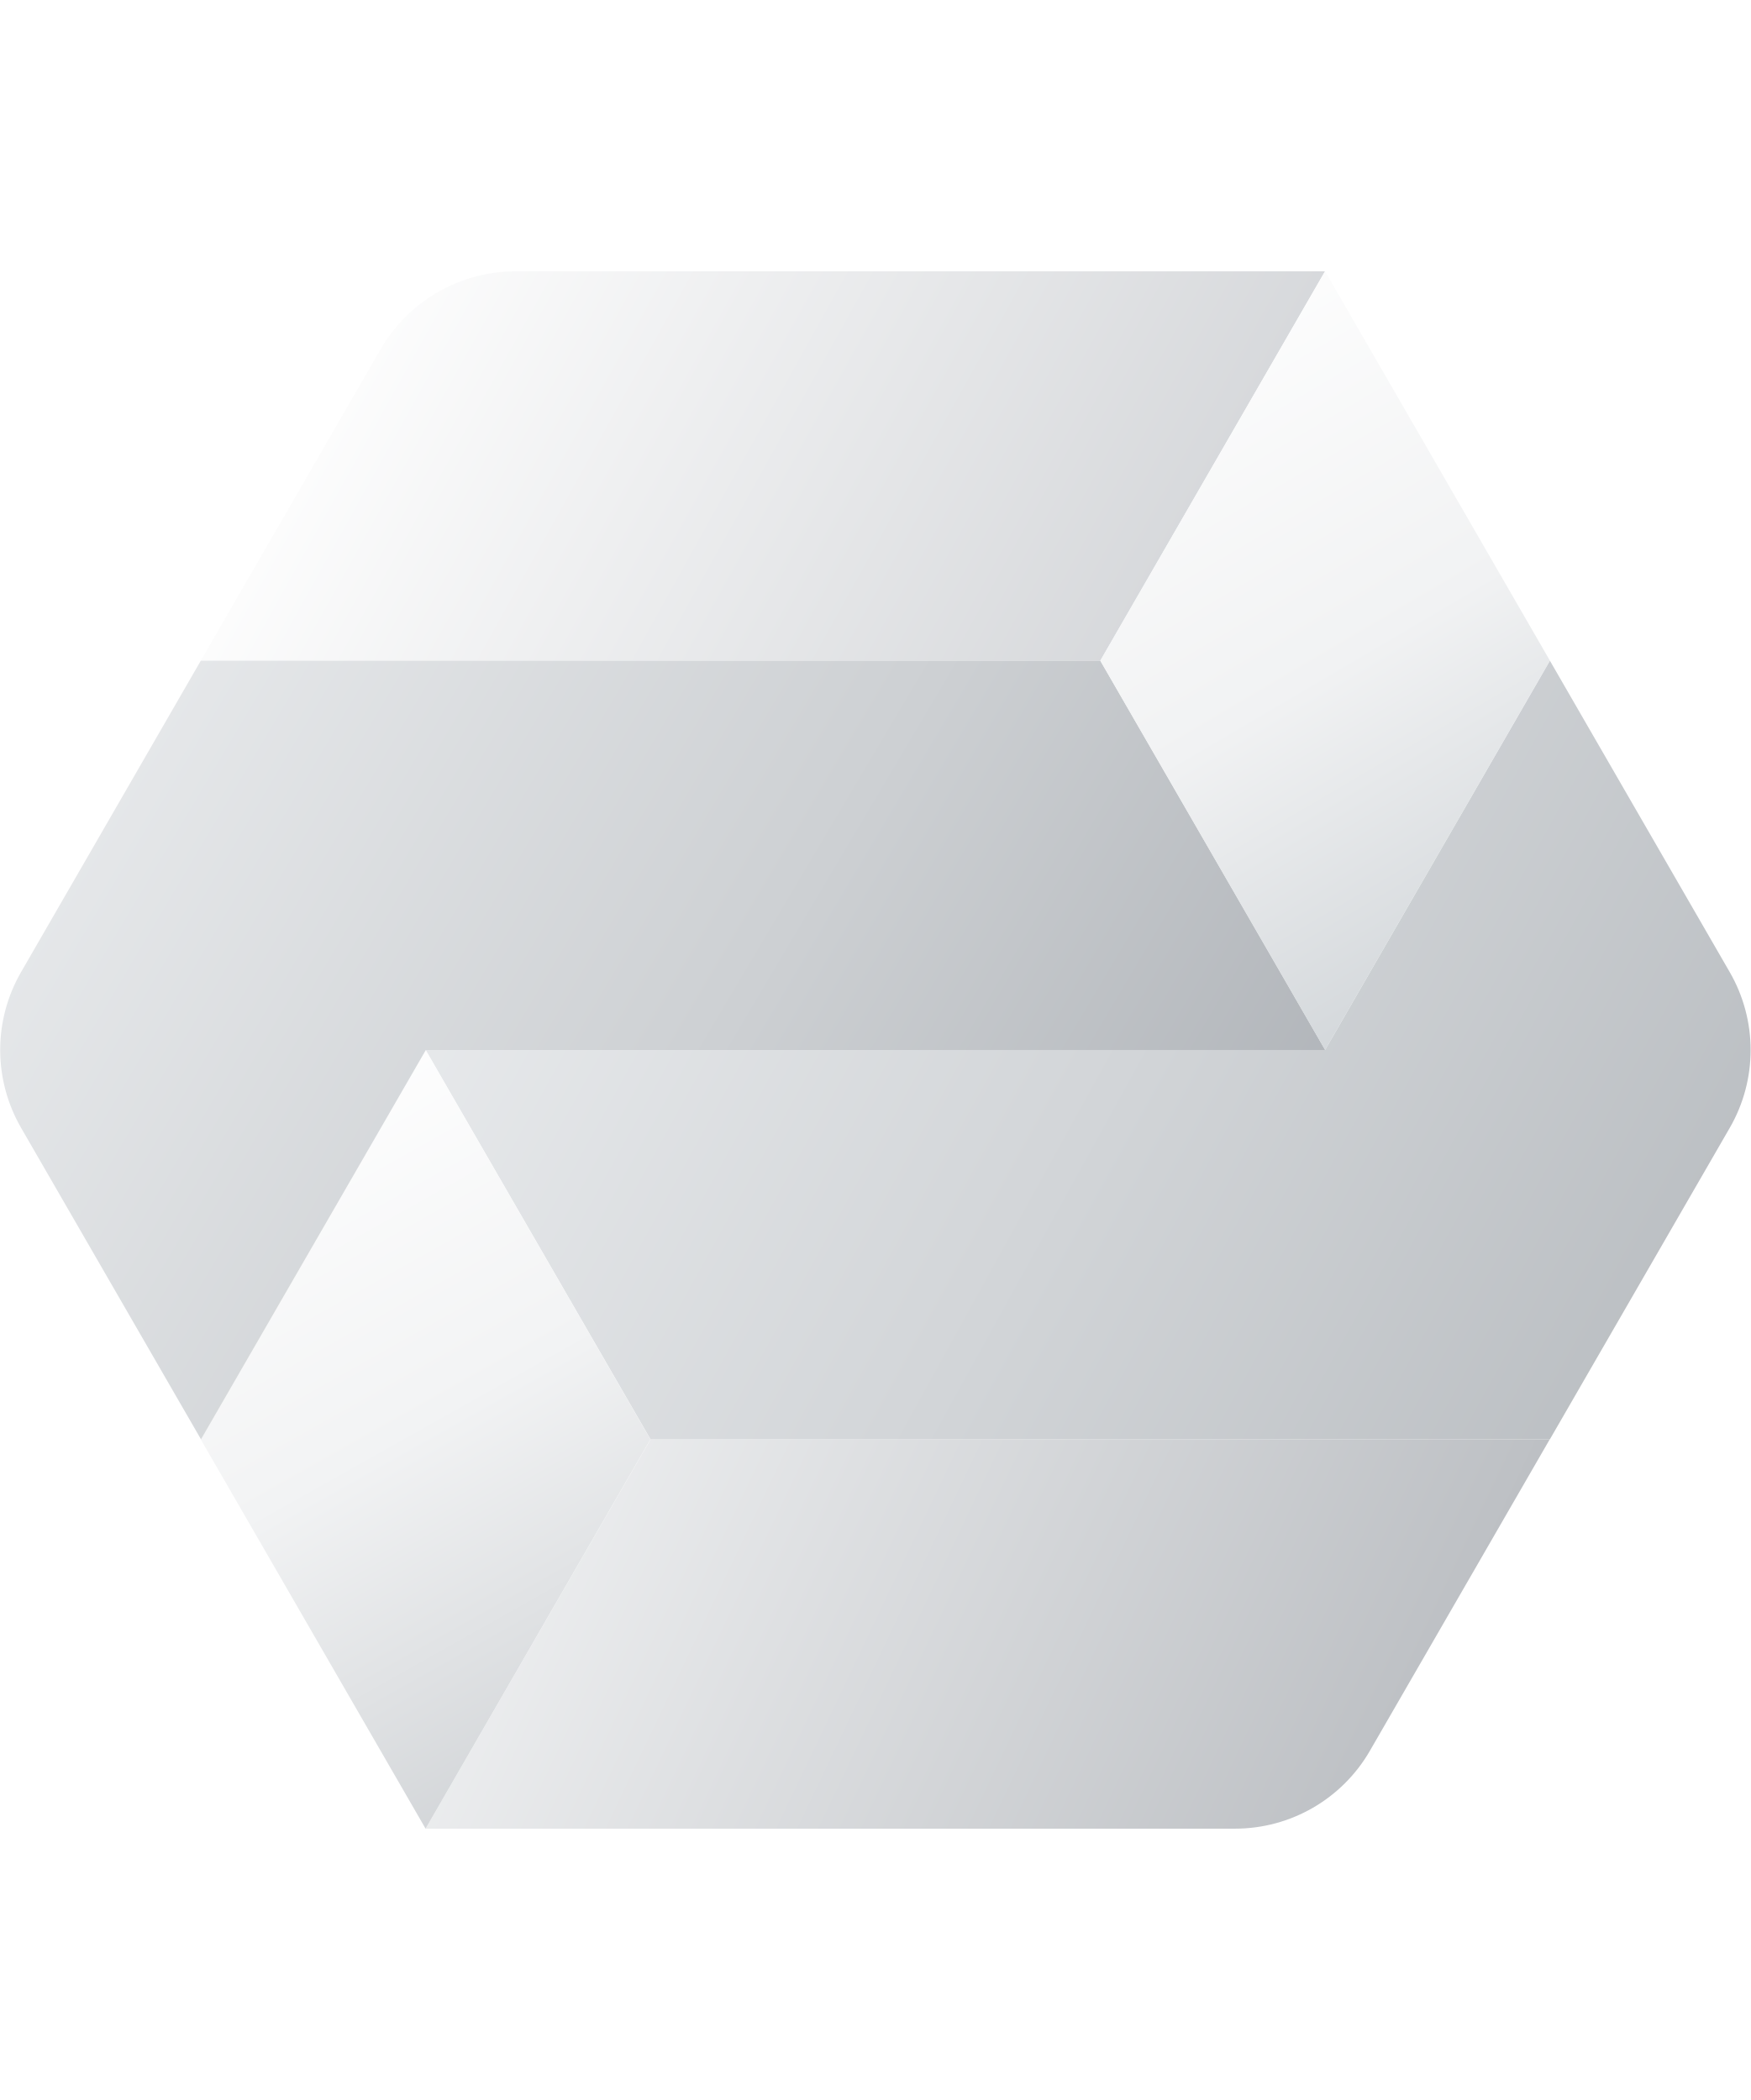
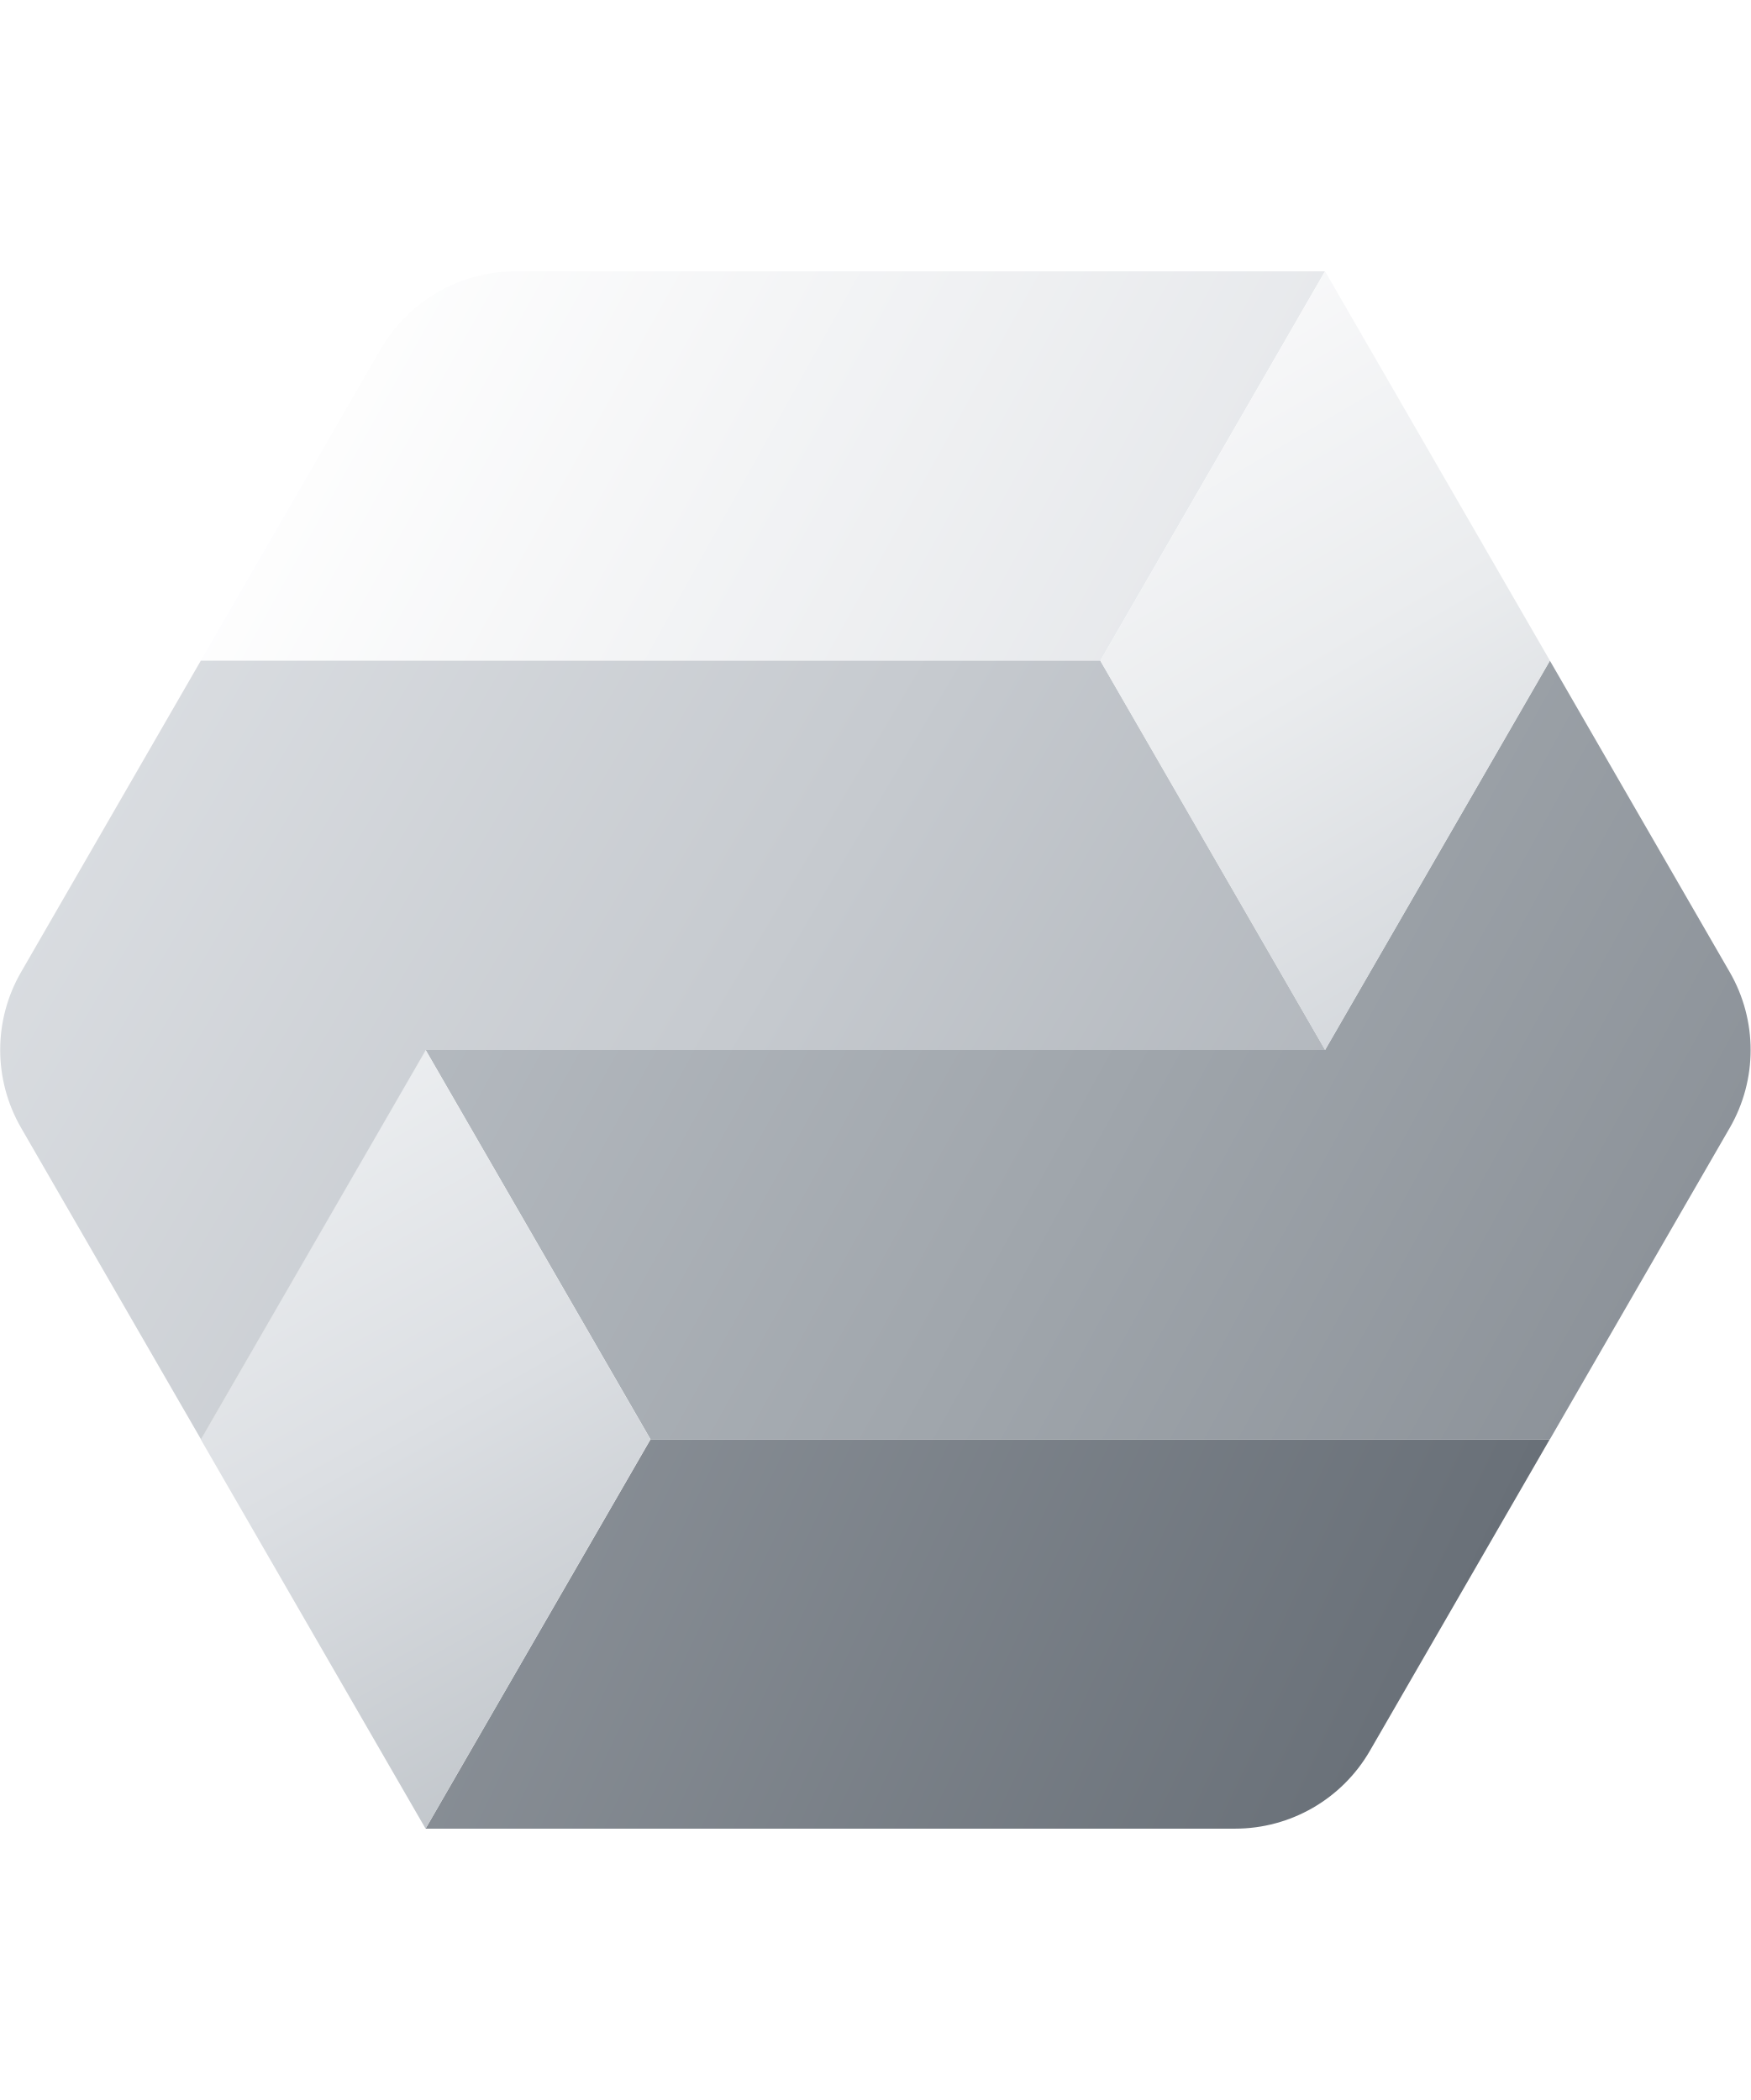
<svg xmlns="http://www.w3.org/2000/svg" fill="none" height="48" viewBox="0 0 40 48" width="40">
  <defs>
    <linearGradient id="realm-mark" x1="4" y1="5" x2="36" y2="43" gradientUnits="userSpaceOnUse">
      <stop stop-color="#ffffff" />
      <stop offset=".5" stop-color="#e2e3e5" />
      <stop offset="1" stop-color="#c5c7ca" />
    </linearGradient>
    <linearGradient id="face-a" x1="10" y1="32" x2="31" y2="42" gradientUnits="userSpaceOnUse">
-       <stop stop-color="#f4f5f6" />
-       <stop offset="1" stop-color="#bdc0c4" />
+       <stop stop-color="#8d939a" />
+       <stop offset="1" stop-color="#697078" />
    </linearGradient>
    <linearGradient id="face-b" x1="8" y1="6" x2="26" y2="16" gradientUnits="userSpaceOnUse">
      <stop stop-color="#ffffff" />
-       <stop offset="1" stop-color="#d5d7da" />
+       <stop offset="1" stop-color="#e6e8eb" />
    </linearGradient>
    <linearGradient id="face-c" x1="10" y1="15" x2="39" y2="31" gradientUnits="userSpaceOnUse">
-       <stop stop-color="#eceef0" />
-       <stop offset=".55" stop-color="#d2d5d8" />
-       <stop offset="1" stop-color="#b9bdc1" />
+       <stop stop-color="#b9bec4" />
+       <stop offset=".55" stop-color="#a0a6ac" />
+       <stop offset="1" stop-color="#8a9097" />
    </linearGradient>
    <linearGradient id="joint-a" x1="5" y1="25" x2="14" y2="41" gradientUnits="userSpaceOnUse">
-       <stop stop-color="#ffffff" />
-       <stop offset=".48" stop-color="#f2f3f4" />
-       <stop offset="1" stop-color="#cfd2d5" />
+       <stop stop-color="#eef0f2" />
+       <stop offset=".48" stop-color="#dcdfe3" />
+       <stop offset="1" stop-color="#bfc4c9" />
    </linearGradient>
    <linearGradient id="face-d" x1="1" y1="16" x2="28" y2="32" gradientUnits="userSpaceOnUse">
-       <stop stop-color="#e9ebed" />
-       <stop offset=".55" stop-color="#cdd0d3" />
-       <stop offset="1" stop-color="#aeb2b7" />
+       <stop stop-color="#dcdfe3" />
+       <stop offset=".55" stop-color="#c6cacf" />
+       <stop offset="1" stop-color="#b0b5bb" />
    </linearGradient>
    <linearGradient id="joint-b" x1="25" y1="7" x2="35" y2="24" gradientUnits="userSpaceOnUse">
-       <stop stop-color="#ffffff" />
-       <stop offset=".5" stop-color="#f1f2f3" />
-       <stop offset="1" stop-color="#cbd0d4" />
+       <stop stop-color="#fbfbfc" />
+       <stop offset=".5" stop-color="#eaecee" />
+       <stop offset="1" stop-color="#cfd3d8" />
    </linearGradient>
  </defs>
  <g>
    <path fill="url(#face-a)" d="m9.725 41.798h18.496c1.272 0 2.447-.678 3.083-1.78l4.11-7.119h-20.548z" />
    <path fill="url(#face-b)" d="m25.145 15.101h-20.557l4.11-7.119c.636-1.101 1.811-1.78 3.083-1.78h18.496z" />
    <path fill="url(#face-c)" d="m39.527 25.78c.636-1.101.636-2.458 0-3.56l-4.11-7.119-5.138 8.899h-20.551l5.137 8.899h20.548l.002-.003.002.003z" />
    <path fill="url(#joint-a)" d="m14.863 32.899-5.138-8.899-5.138 8.899 5.138 8.899z" />
    <path fill="url(#face-d)" d="m25.145 15.101h-20.556l-4.108 7.119c-.636 1.101-.635 2.458.001 3.559l4.111 7.12 5.138-8.899h20.55l.001-.002z" />
    <path fill="url(#joint-b)" d="m35.418 15.101-5.138-8.899-5.138 8.899 5.138 8.899z" />
  </g>
</svg>
